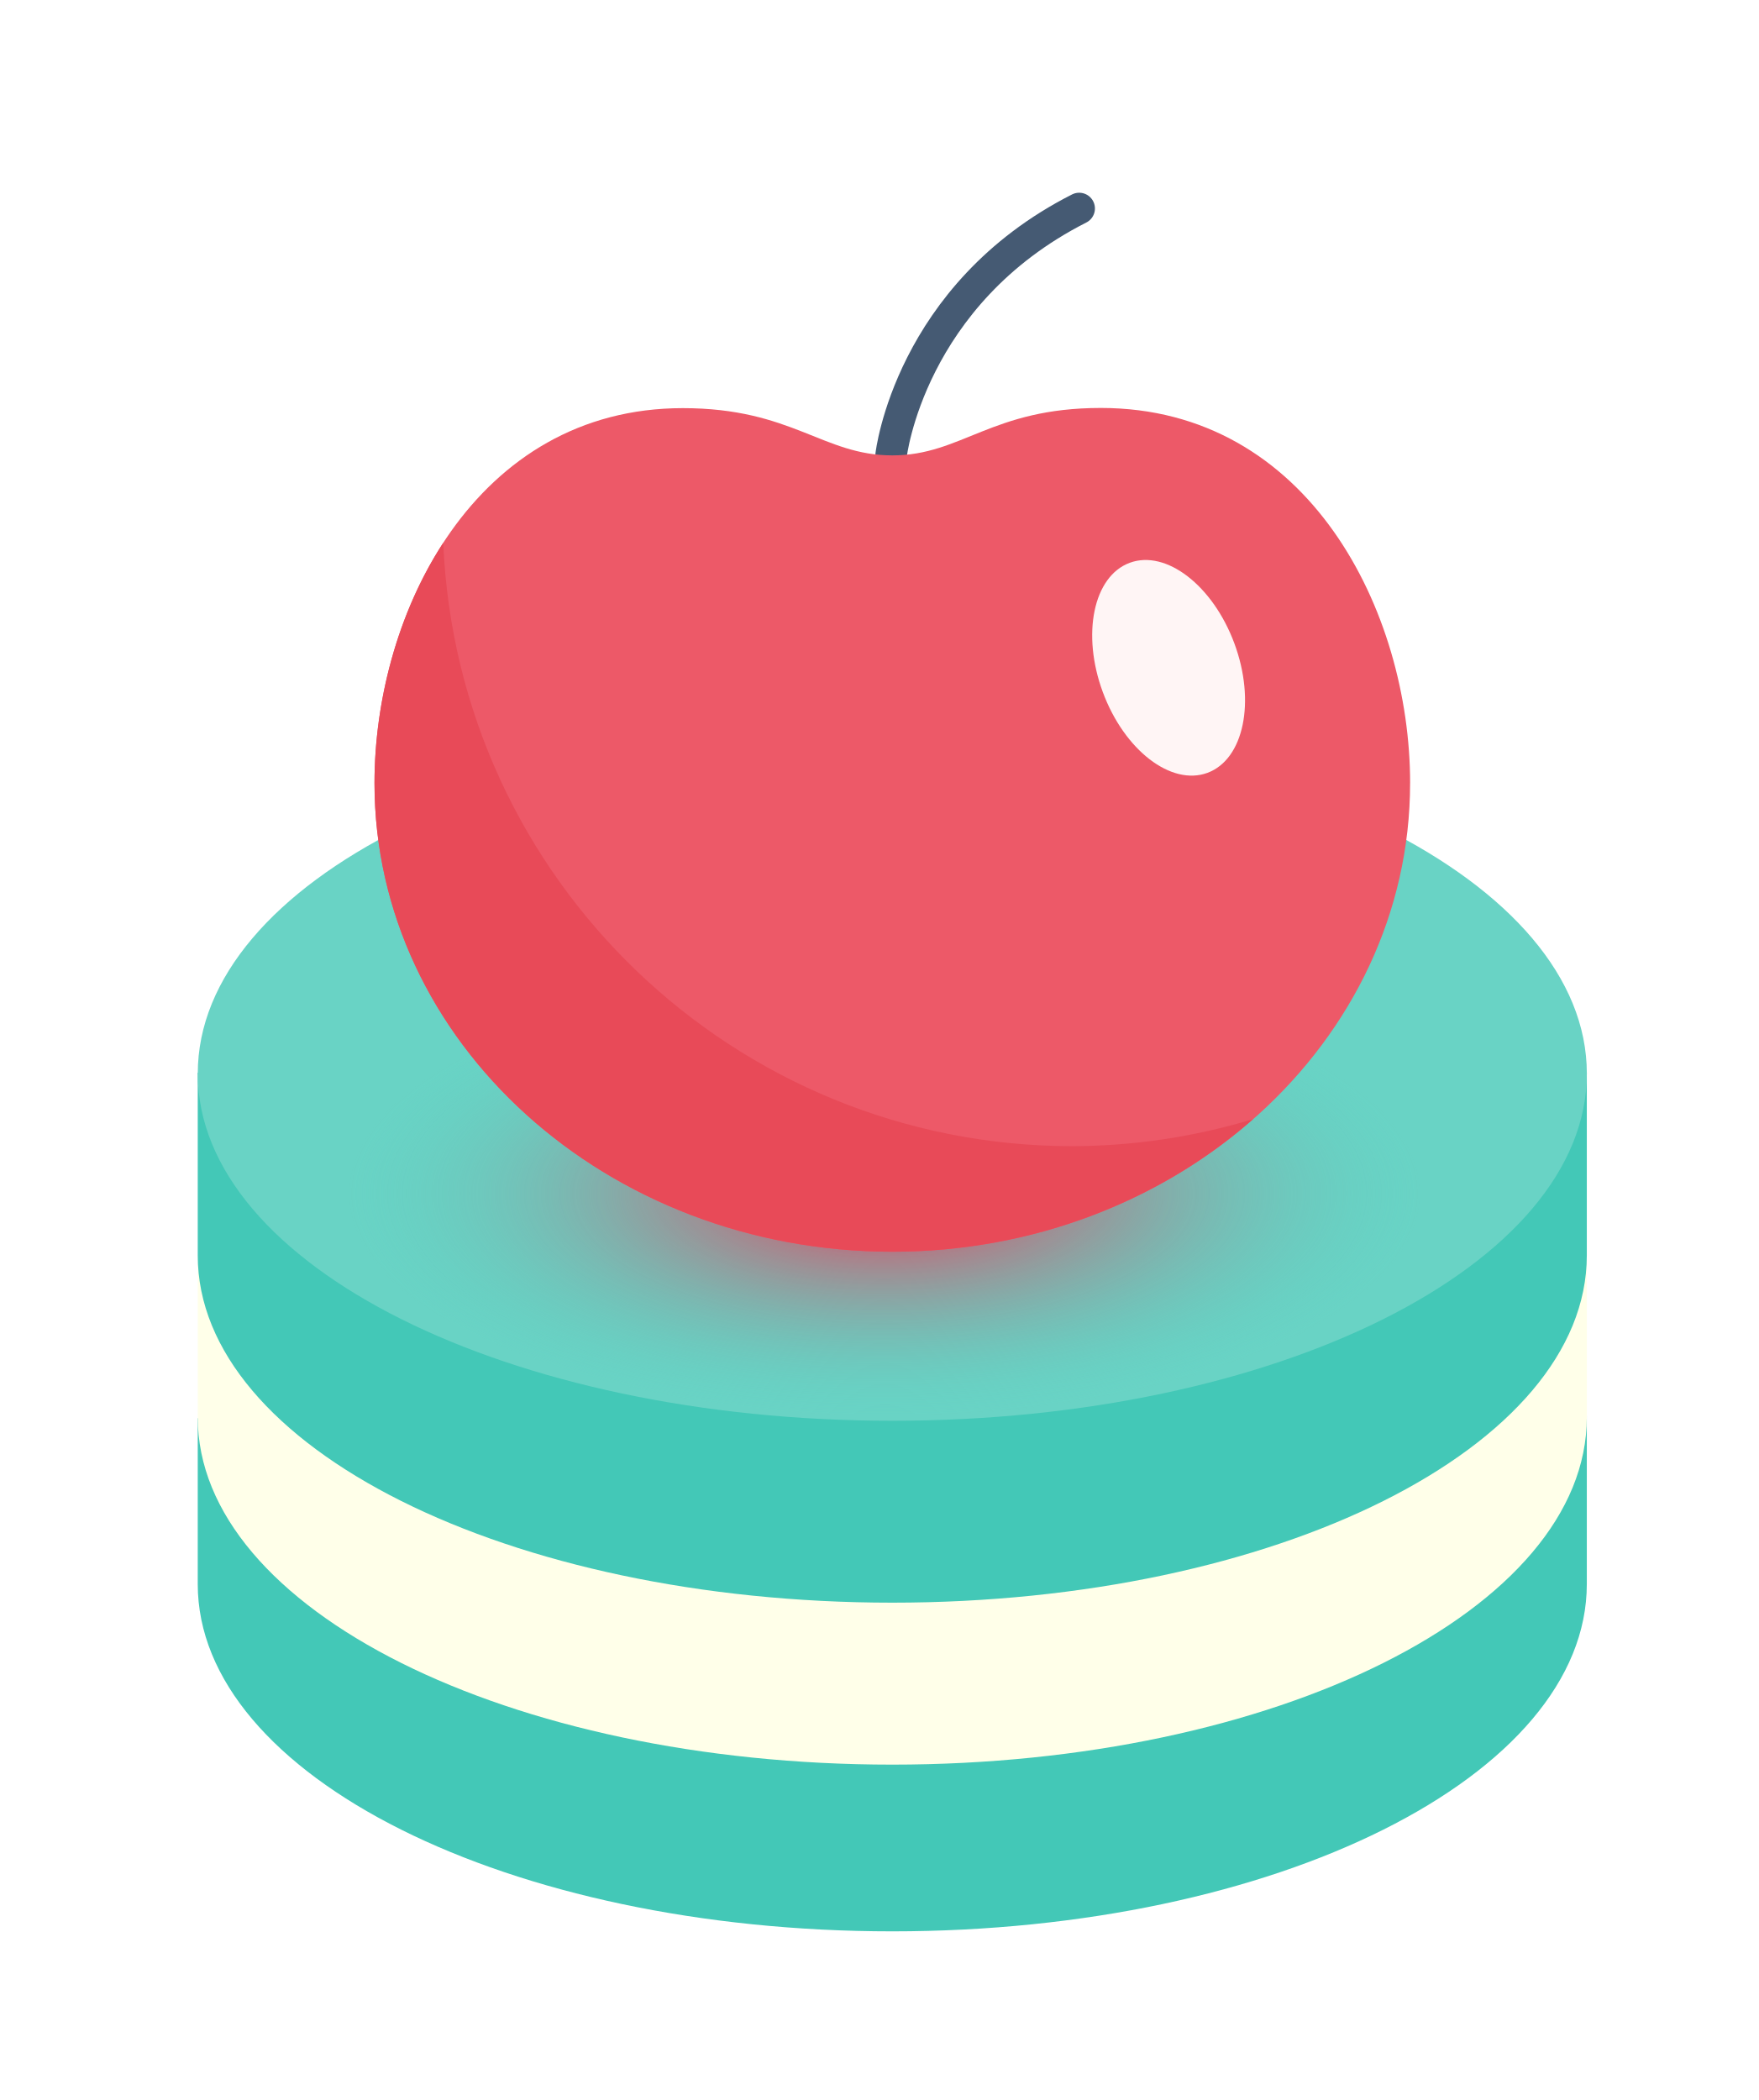
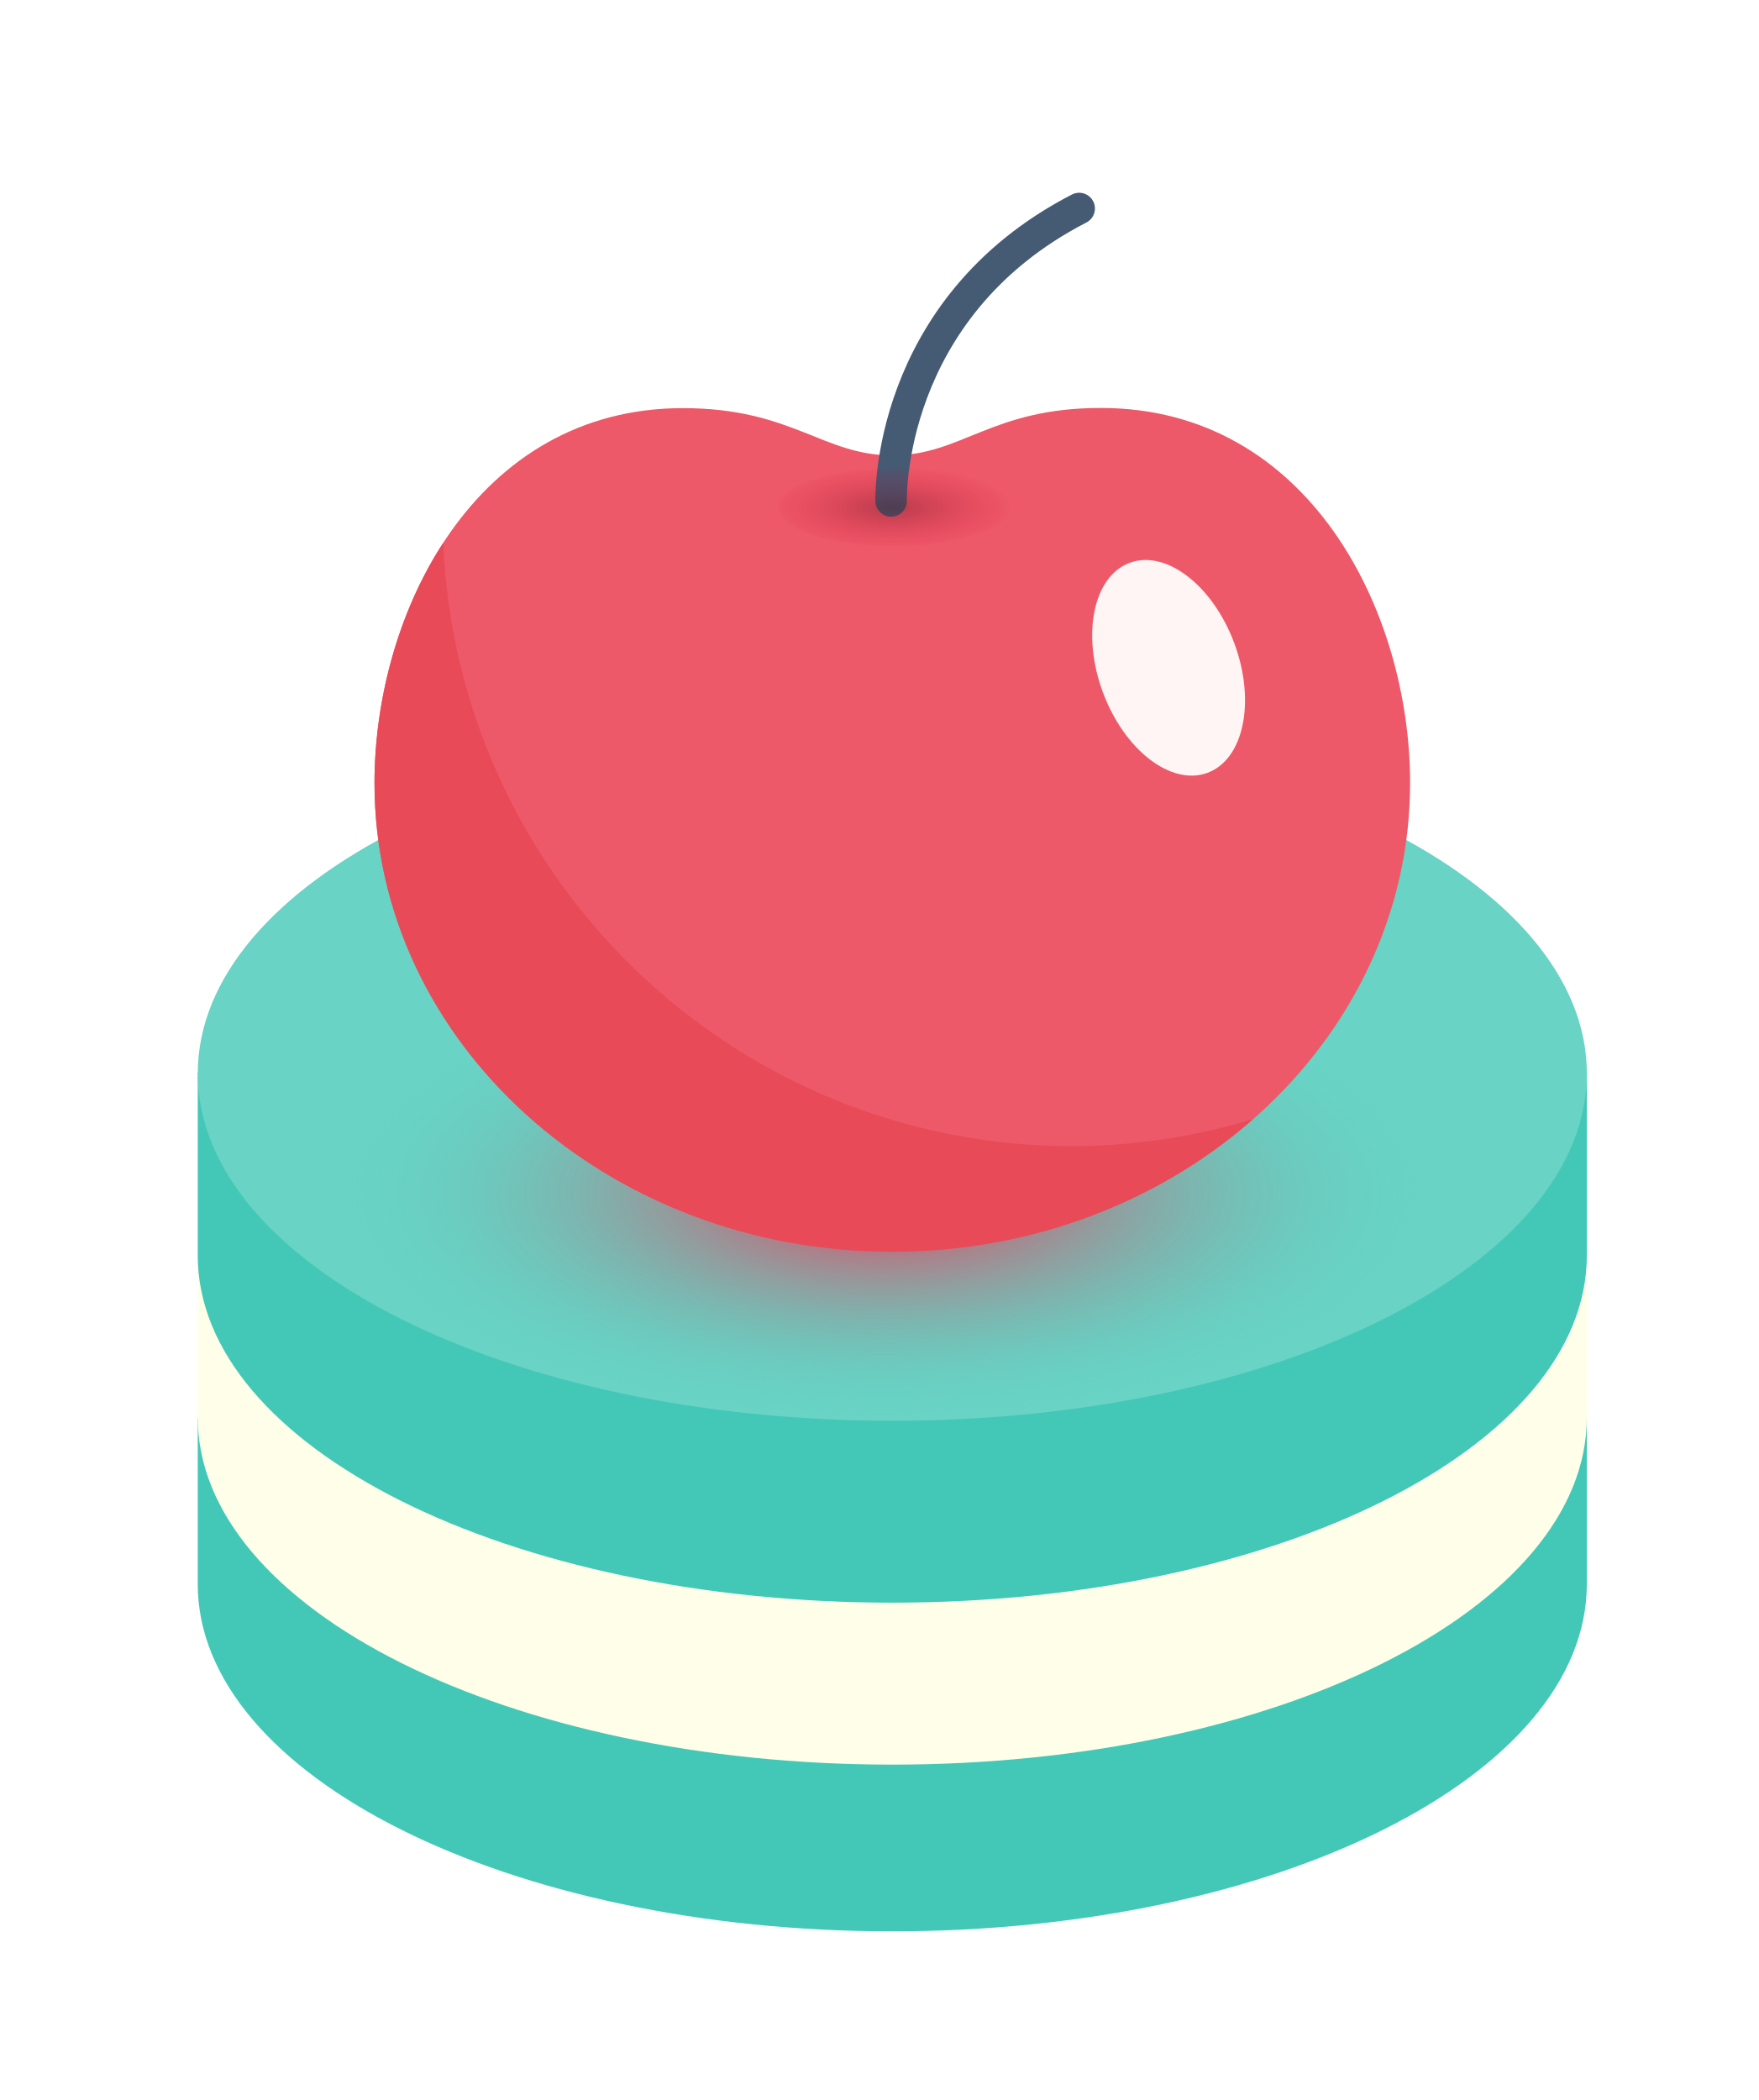
<svg xmlns="http://www.w3.org/2000/svg" xmlns:xlink="http://www.w3.org/1999/xlink" width="67mm" height="80mm" viewBox="0 0 67 80" version="1.1" id="svg8">
  <defs id="defs2">
+     <linearGradient id="linearGradient842">
+       <stop style="stop-color:#580f1d;stop-opacity:0.382" offset="0" id="stop838" />
+       <stop style="stop-color:#dc002e;stop-opacity:0.032" offset="1" id="stop840" />
+     </linearGradient>
    <linearGradient id="linearGradient4759">
      <stop style="stop-color:#f13455;stop-opacity:1" offset="0" id="stop4755" />
      <stop style="stop-color:#57cebf;stop-opacity:0;" offset="1" id="stop4757" />
    </linearGradient>
    <radialGradient xlink:href="#linearGradient4759" id="radialGradient4761" cx="145.317" cy="141.305" fx="145.317" fy="141.305" r="17.068" gradientTransform="matrix(1.197255,0,0,0.4979841,-28.75626,119.6775)" gradientUnits="userSpaceOnUse" />
+     <radialGradient xlink:href="#linearGradient842" id="radialGradient844" cx="145.451" cy="163.612" fx="145.451" fy="163.612" r="2.713" gradientTransform="matrix(1.624768,0,0,0.5497593,-90.80131,73.96862)" gradientUnits="userSpaceOnUse" spreadMethod="pad" />
  </defs>
  <g id="layer1" transform="translate(0,-217)" style="display:inline">
    <g id="g4547" transform="translate(-111.5292,72.425)">
      <path id="path3732-3-0" d="m 119.062,198.6 v 6.321 c 1e-5,7.306 11.846,13.229 26.458,13.229 14.613,0 26.458,-5.923 26.458,-13.229 v -6.409 l -26.458,0.273 z" style="display:inline;fill:#43c8b7;fill-opacity:1;stroke-width:0.26" />
      <path id="path3732-3-0-4" d="m 119.062,192.484 v 6.086 c 1e-5,7.306 11.846,13.229 26.458,13.229 14.613,0 26.458,-5.923 26.458,-13.229 v -6.053 l -26.458,-0.149 z" style="display:inline;fill:#ffffe9;fill-opacity:1;stroke-width:0.26" />
      <path id="path3732-3-0-47" d="M 119.062,185.438 V 192.4 c 1e-5,7.306 11.846,13.229 26.458,13.229 14.613,0 26.458,-5.923 26.458,-13.229 v -6.969 l -26.458,0.27 z" style="display:inline;fill:#43c8b7;fill-opacity:1;stroke-width:0.26" />
      <ellipse style="fill:#69d3c5;fill-opacity:1;stroke-width:0.26" ry="13.229" rx="26.458" cy="185.471" cx="145.521" id="path3732-3" />
-       <path id="path4681" d="m 145.476,161.909 c 0,0 0.7,-6.114 7.164,-9.392" style="fill:none;stroke:#455a73;stroke-width:1.2;stroke-linecap:round;stroke-linejoin:miter;stroke-miterlimit:4;stroke-dasharray:none;stroke-opacity:1" />
      <ellipse ry="10.333" rx="22.271" cy="188.173" cx="145.521" id="path4712" style="fill:url(#radialGradient4761);fill-opacity:1;stroke:#455a73;stroke-width:0;stroke-linecap:round;stroke-miterlimit:4;stroke-dasharray:none;stroke-opacity:1" />
      <path id="path4676" d="m 165.246,174.408 c 0,9.859 -8.831,17.852 -19.725,17.852 -10.894,0 -19.725,-7.993 -19.725,-17.852 0,-6.523 3.85,-14.285 11.745,-14.285 4.162,0 5.334,1.8 7.98,1.8 2.646,0 3.771,-1.807 7.944,-1.807 7.931,0 11.782,7.764 11.782,14.292 z" style="fill:#ed5968;fill-opacity:1;stroke-width:0.265" />
      <ellipse transform="rotate(-20.3317)" ry="4.266" rx="2.672" cy="213.642" cx="87.252" id="path4708" style="fill:#fff5f5;fill-opacity:1;stroke:#455a73;stroke-width:0;stroke-linecap:round;stroke-miterlimit:4;stroke-dasharray:none;stroke-opacity:1" />
      <path id="path4676-1" d="m 128.414,165.255 c -1.752,2.69 -2.619,6.06 -2.619,9.153 0,9.859 8.831,17.852 19.725,17.852 5.345,0 10.19,-1.927 13.742,-5.051 a 23.997,23.997 0 0 1 -6.887,1.03 23.997,23.997 0 0 1 -23.961,-22.984 z" style="display:inline;fill:#e84a58;fill-opacity:1;stroke-width:0.265" />
+       <path id="path4681" d="m 145.476,163.659 c 0,0 -0.226,-7.334 7.164,-11.141" style="fill:none;stroke:#455a73;stroke-width:1.2;stroke-linecap:round;stroke-linejoin:miter;stroke-miterlimit:4;stroke-dasharray:none;stroke-opacity:1" />
+       <ellipse style="fill:url(#radialGradient844);fill-opacity:1;stroke:none;stroke-width:1.763;stroke-linecap:round;stroke-miterlimit:4;stroke-dasharray:none;stroke-opacity:1" id="path836" cx="145.579" cy="163.9" rx="4.408" ry="1.491" />
    </g>
  </g>
</svg>
